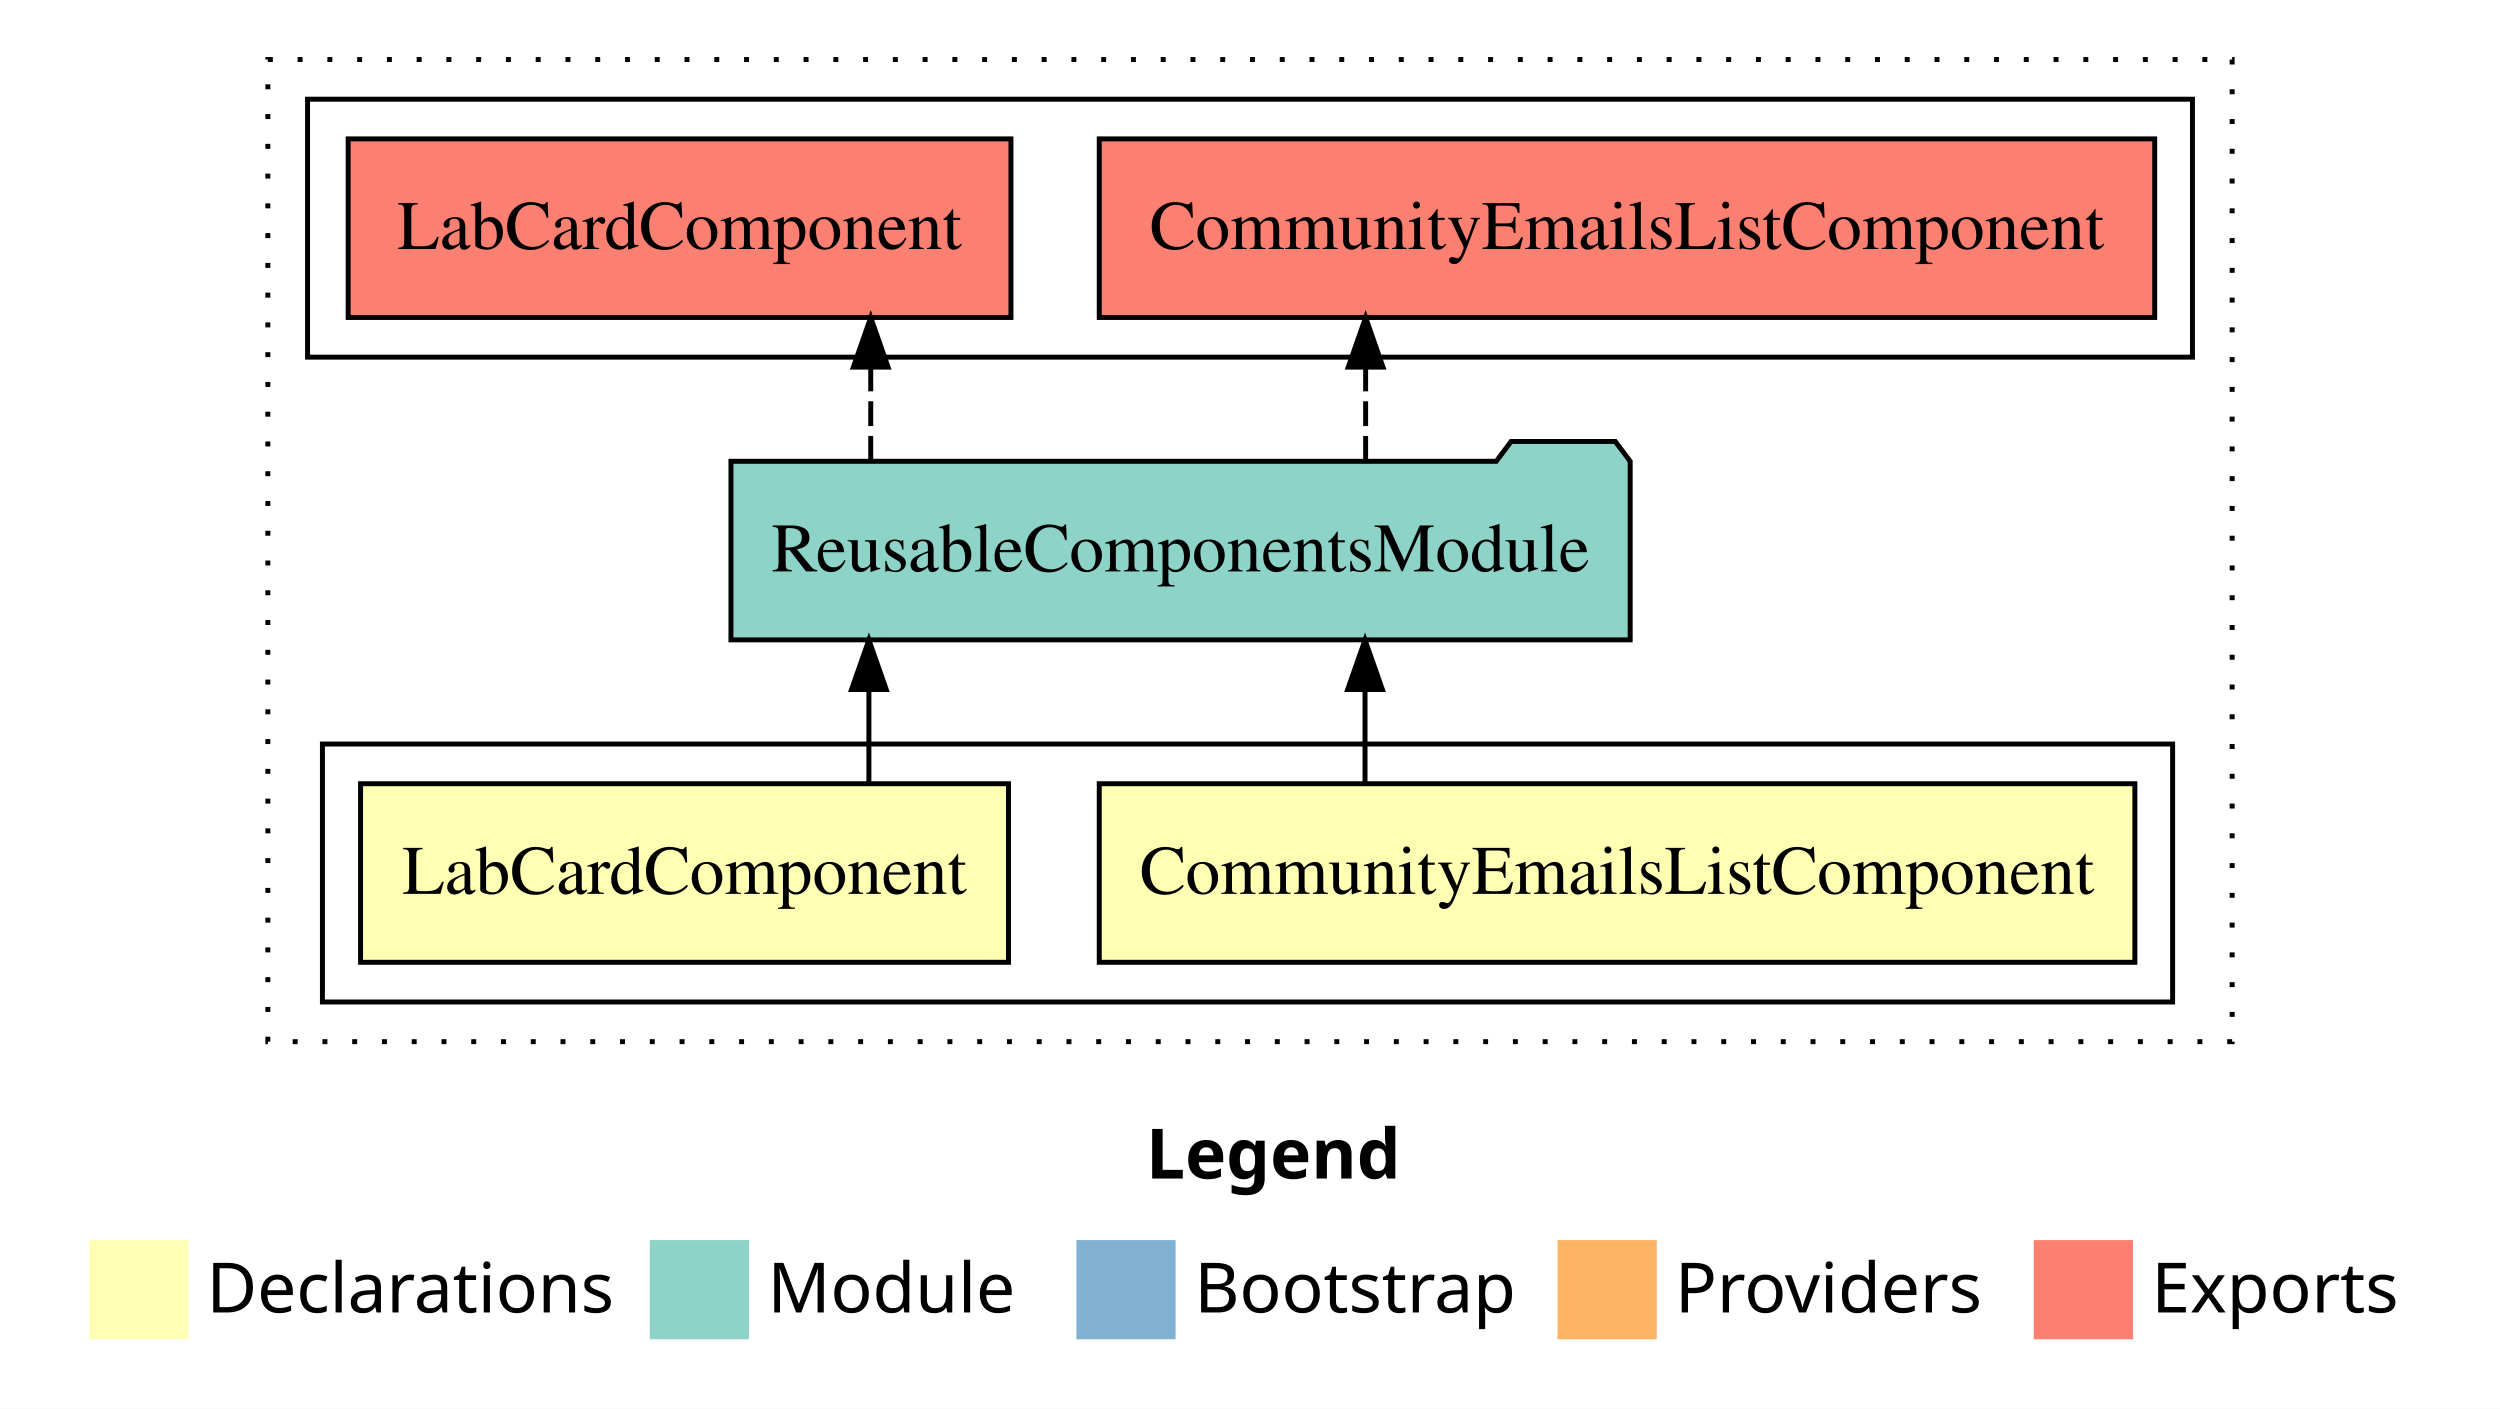
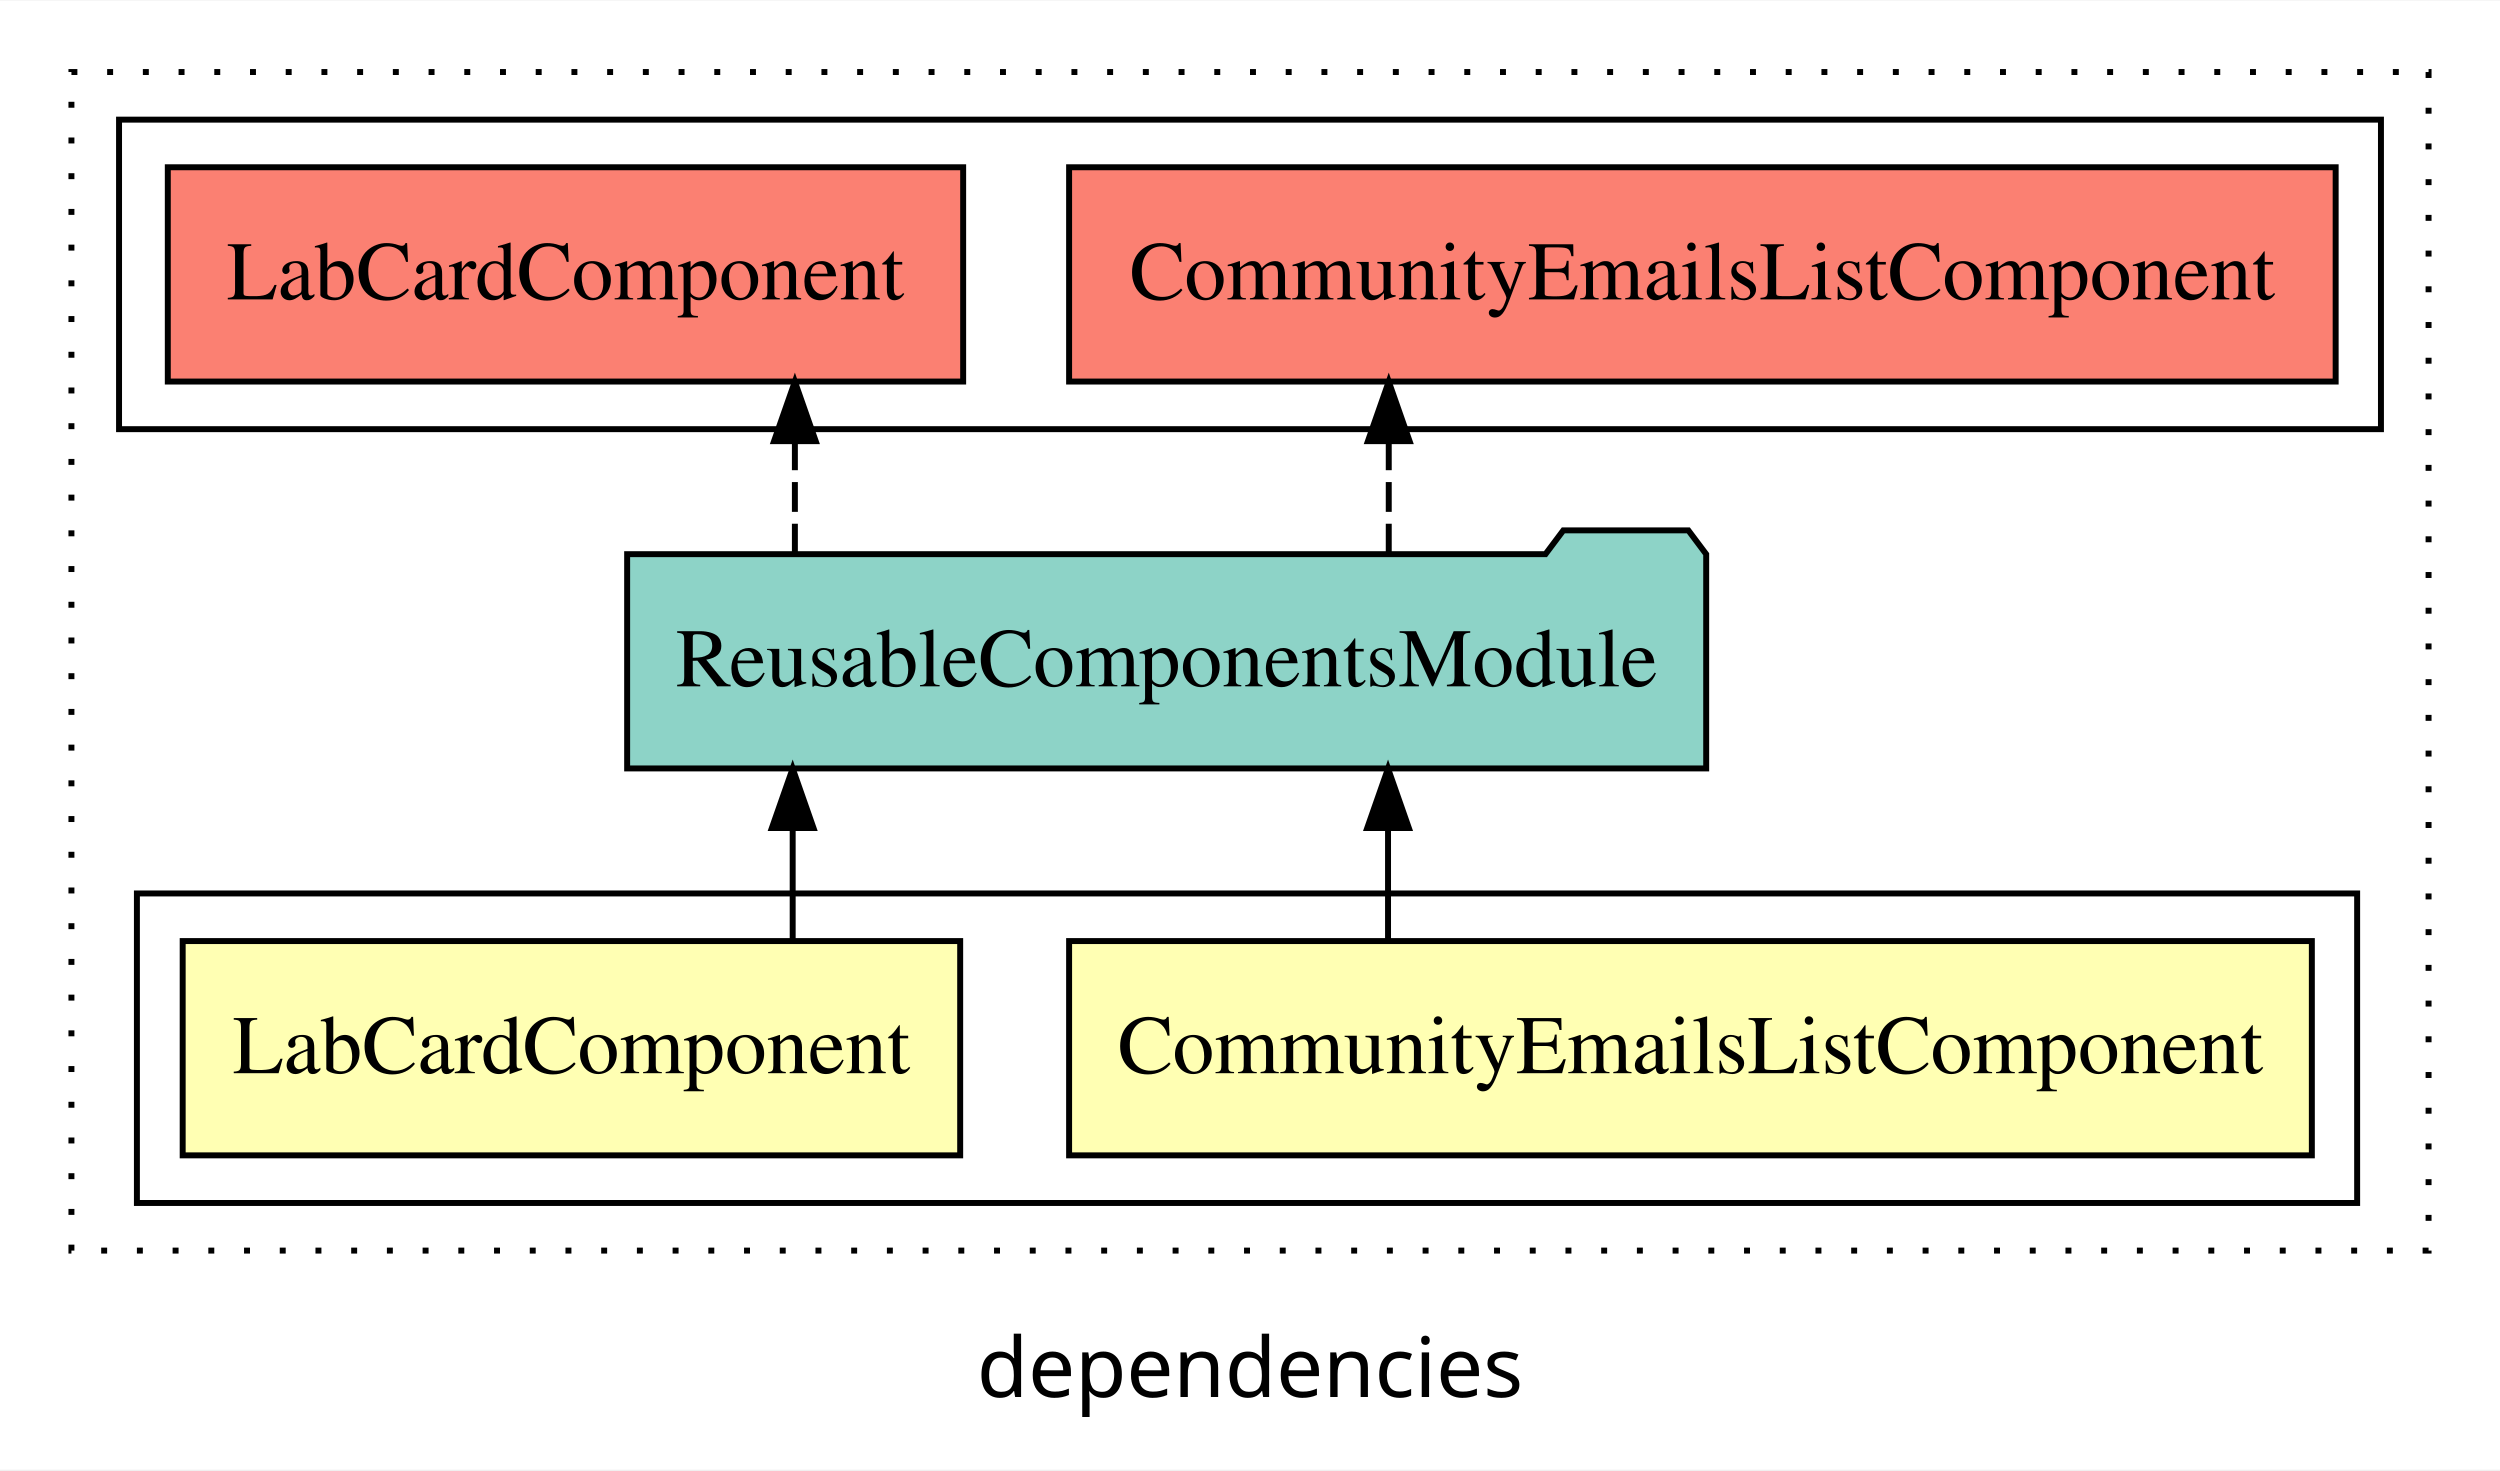
- <svg xmlns="http://www.w3.org/2000/svg" width="504pt" height="284pt" viewBox="0.00 0.00 504.00 284.00">
-   <g id="graph0" class="graph" transform="scale(1 1) rotate(0) translate(4 280)">
-     <polygon fill="white" stroke="transparent" points="-4,4 -4,-280 500,-280 500,4 -4,4" />
-     <text text-anchor="start" x="227.01" y="-42.4" font-family="sans-serif" font-weight="bold" font-size="14.00">Legend</text>
-     <polygon fill="#ffffb3" stroke="transparent" points="14,-10 14,-30 34,-30 34,-10 14,-10" />
-     <text text-anchor="start" x="37.63" y="-15.4" font-family="sans-serif" font-size="14.00">  Declarations</text>
-     <polygon fill="#8dd3c7" stroke="transparent" points="127,-10 127,-30 147,-30 147,-10 127,-10" />
-     <text text-anchor="start" x="150.73" y="-15.4" font-family="sans-serif" font-size="14.00">  Module</text>
-     <polygon fill="#80b1d3" stroke="transparent" points="213,-10 213,-30 233,-30 233,-10 213,-10" />
-     <text text-anchor="start" x="236.78" y="-15.4" font-family="sans-serif" font-size="14.00">  Bootstrap</text>
-     <polygon fill="#fdb462" stroke="transparent" points="310,-10 310,-30 330,-30 330,-10 310,-10" />
-     <text text-anchor="start" x="333.67" y="-15.4" font-family="sans-serif" font-size="14.00">  Providers</text>
-     <polygon fill="#fb8072" stroke="transparent" points="406,-10 406,-30 426,-30 426,-10 406,-10" />
-     <text text-anchor="start" x="429.73" y="-15.4" font-family="sans-serif" font-size="14.00">  Exports</text>
+ <svg xmlns="http://www.w3.org/2000/svg" width="420pt" height="247pt" viewBox="0.00 0.00 420.00 246.80">
+   <g id="graph0" class="graph" transform="scale(1 1) rotate(0) translate(4 242.8)">
+     <polygon fill="white" stroke="transparent" points="-4,4 -4,-242.8 416,-242.8 416,4 -4,4" />
+     <text text-anchor="middle" x="206" y="-8.2" font-family="sans-serif" font-size="14.00">dependencies</text>
    <g id="clust1" class="cluster">
-       <polygon fill="none" stroke="black" stroke-dasharray="1,5" points="50,-70 50,-268 446,-268 446,-70 50,-70" />
+       <polygon fill="none" stroke="black" stroke-dasharray="1,5" points="8,-32.8 8,-230.8 404,-230.8 404,-32.8 8,-32.8" />
    </g>
    <g id="clust2" class="cluster">
-       <polygon fill="none" stroke="black" points="61,-78 61,-130 434,-130 434,-78 61,-78" />
+       <polygon fill="none" stroke="black" points="19,-40.8 19,-92.8 392,-92.8 392,-40.8 19,-40.8" />
    </g>
    <g id="clust6" class="cluster">
-       <polygon fill="none" stroke="black" points="58,-208 58,-260 438,-260 438,-208 58,-208" />
+       <polygon fill="none" stroke="black" points="16,-170.8 16,-222.8 396,-222.8 396,-170.8 16,-170.8" />
    </g>
    <g id="node1" class="node">
-       <polygon fill="#ffffb3" stroke="black" points="426.39,-122 217.61,-122 217.61,-86 426.39,-86 426.39,-122" />
-       <text text-anchor="middle" x="322" y="-99.8" font-family="Times,serif" font-size="14.00">CommunityEmailsListComponent</text>
+       <polygon fill="#ffffb3" stroke="black" points="384.39,-84.8 175.61,-84.8 175.61,-48.8 384.39,-48.8 384.39,-84.8" />
+       <text text-anchor="middle" x="280" y="-62.6" font-family="Times,serif" font-size="14.00">CommunityEmailsListComponent</text>
    </g>
    <g id="node3" class="node">
-       <polygon fill="#8dd3c7" stroke="black" points="324.64,-187 321.64,-191 300.64,-191 297.64,-187 143.36,-187 143.36,-151 324.64,-151 324.64,-187" />
-       <text text-anchor="middle" x="234" y="-164.8" font-family="Times,serif" font-size="14.00">ReusableComponentsModule</text>
+       <polygon fill="#8dd3c7" stroke="black" points="282.64,-149.8 279.64,-153.8 258.64,-153.8 255.64,-149.8 101.36,-149.8 101.36,-113.8 282.64,-113.8 282.64,-149.8" />
+       <text text-anchor="middle" x="192" y="-127.6" font-family="Times,serif" font-size="14.00">ReusableComponentsModule</text>
    </g>
    <g id="edge1" class="edge">
-       <path fill="none" stroke="black" d="M271.19,-122.11C271.19,-122.11 271.19,-140.99 271.19,-140.99" />
-       <polygon fill="black" stroke="black" points="267.69,-140.99 271.19,-150.99 274.69,-140.99 267.69,-140.99" />
+       <path fill="none" stroke="black" d="M229.19,-84.91C229.19,-84.91 229.19,-103.79 229.19,-103.79" />
+       <polygon fill="black" stroke="black" points="225.69,-103.79 229.19,-113.79 232.69,-103.79 225.69,-103.79" />
    </g>
    <g id="node2" class="node">
-       <polygon fill="#ffffb3" stroke="black" points="199.31,-122 68.69,-122 68.69,-86 199.31,-86 199.31,-122" />
-       <text text-anchor="middle" x="134" y="-99.8" font-family="Times,serif" font-size="14.00">LabCardComponent</text>
+       <polygon fill="#ffffb3" stroke="black" points="157.31,-84.8 26.69,-84.8 26.69,-48.8 157.31,-48.8 157.31,-84.8" />
+       <text text-anchor="middle" x="92" y="-62.6" font-family="Times,serif" font-size="14.00">LabCardComponent</text>
    </g>
    <g id="edge2" class="edge">
-       <path fill="none" stroke="black" d="M171.17,-122.11C171.17,-122.11 171.17,-140.99 171.17,-140.99" />
-       <polygon fill="black" stroke="black" points="167.67,-140.99 171.17,-150.99 174.67,-140.99 167.67,-140.99" />
+       <path fill="none" stroke="black" d="M129.17,-84.91C129.17,-84.91 129.17,-103.79 129.17,-103.79" />
+       <polygon fill="black" stroke="black" points="125.67,-103.79 129.17,-113.79 132.67,-103.79 125.67,-103.79" />
    </g>
    <g id="node4" class="node">
-       <polygon fill="#fb8072" stroke="black" points="430.39,-252 217.61,-252 217.61,-216 430.39,-216 430.39,-252" />
-       <text text-anchor="middle" x="324" y="-229.8" font-family="Times,serif" font-size="14.00">CommunityEmailsListComponent </text>
+       <polygon fill="#fb8072" stroke="black" points="388.39,-214.8 175.61,-214.8 175.61,-178.8 388.39,-178.8 388.39,-214.8" />
+       <text text-anchor="middle" x="282" y="-192.6" font-family="Times,serif" font-size="14.00">CommunityEmailsListComponent </text>
    </g>
    <g id="edge3" class="edge">
-       <path fill="none" stroke="black" stroke-dasharray="5,2" d="M271.31,-187.11C271.31,-187.11 271.31,-205.99 271.31,-205.99" />
-       <polygon fill="black" stroke="black" points="267.81,-205.99 271.31,-215.99 274.81,-205.99 267.81,-205.99" />
+       <path fill="none" stroke="black" stroke-dasharray="5,2" d="M229.31,-149.91C229.31,-149.91 229.31,-168.79 229.31,-168.79" />
+       <polygon fill="black" stroke="black" points="225.81,-168.79 229.31,-178.79 232.81,-168.79 225.81,-168.79" />
    </g>
    <g id="node5" class="node">
-       <polygon fill="#fb8072" stroke="black" points="199.81,-252 66.19,-252 66.19,-216 199.81,-216 199.81,-252" />
-       <text text-anchor="middle" x="133" y="-229.8" font-family="Times,serif" font-size="14.00">LabCardComponent </text>
+       <polygon fill="#fb8072" stroke="black" points="157.81,-214.8 24.19,-214.8 24.19,-178.8 157.81,-178.8 157.81,-214.8" />
+       <text text-anchor="middle" x="91" y="-192.6" font-family="Times,serif" font-size="14.00">LabCardComponent </text>
    </g>
    <g id="edge4" class="edge">
-       <path fill="none" stroke="black" stroke-dasharray="5,2" d="M171.54,-187.11C171.54,-187.11 171.54,-205.99 171.54,-205.99" />
-       <polygon fill="black" stroke="black" points="168.04,-205.99 171.54,-215.99 175.04,-205.99 168.04,-205.99" />
+       <path fill="none" stroke="black" stroke-dasharray="5,2" d="M129.54,-149.91C129.54,-149.91 129.54,-168.79 129.54,-168.79" />
+       <polygon fill="black" stroke="black" points="126.04,-168.79 129.54,-178.79 133.04,-168.79 126.04,-168.79" />
    </g>
  </g>
</svg>
